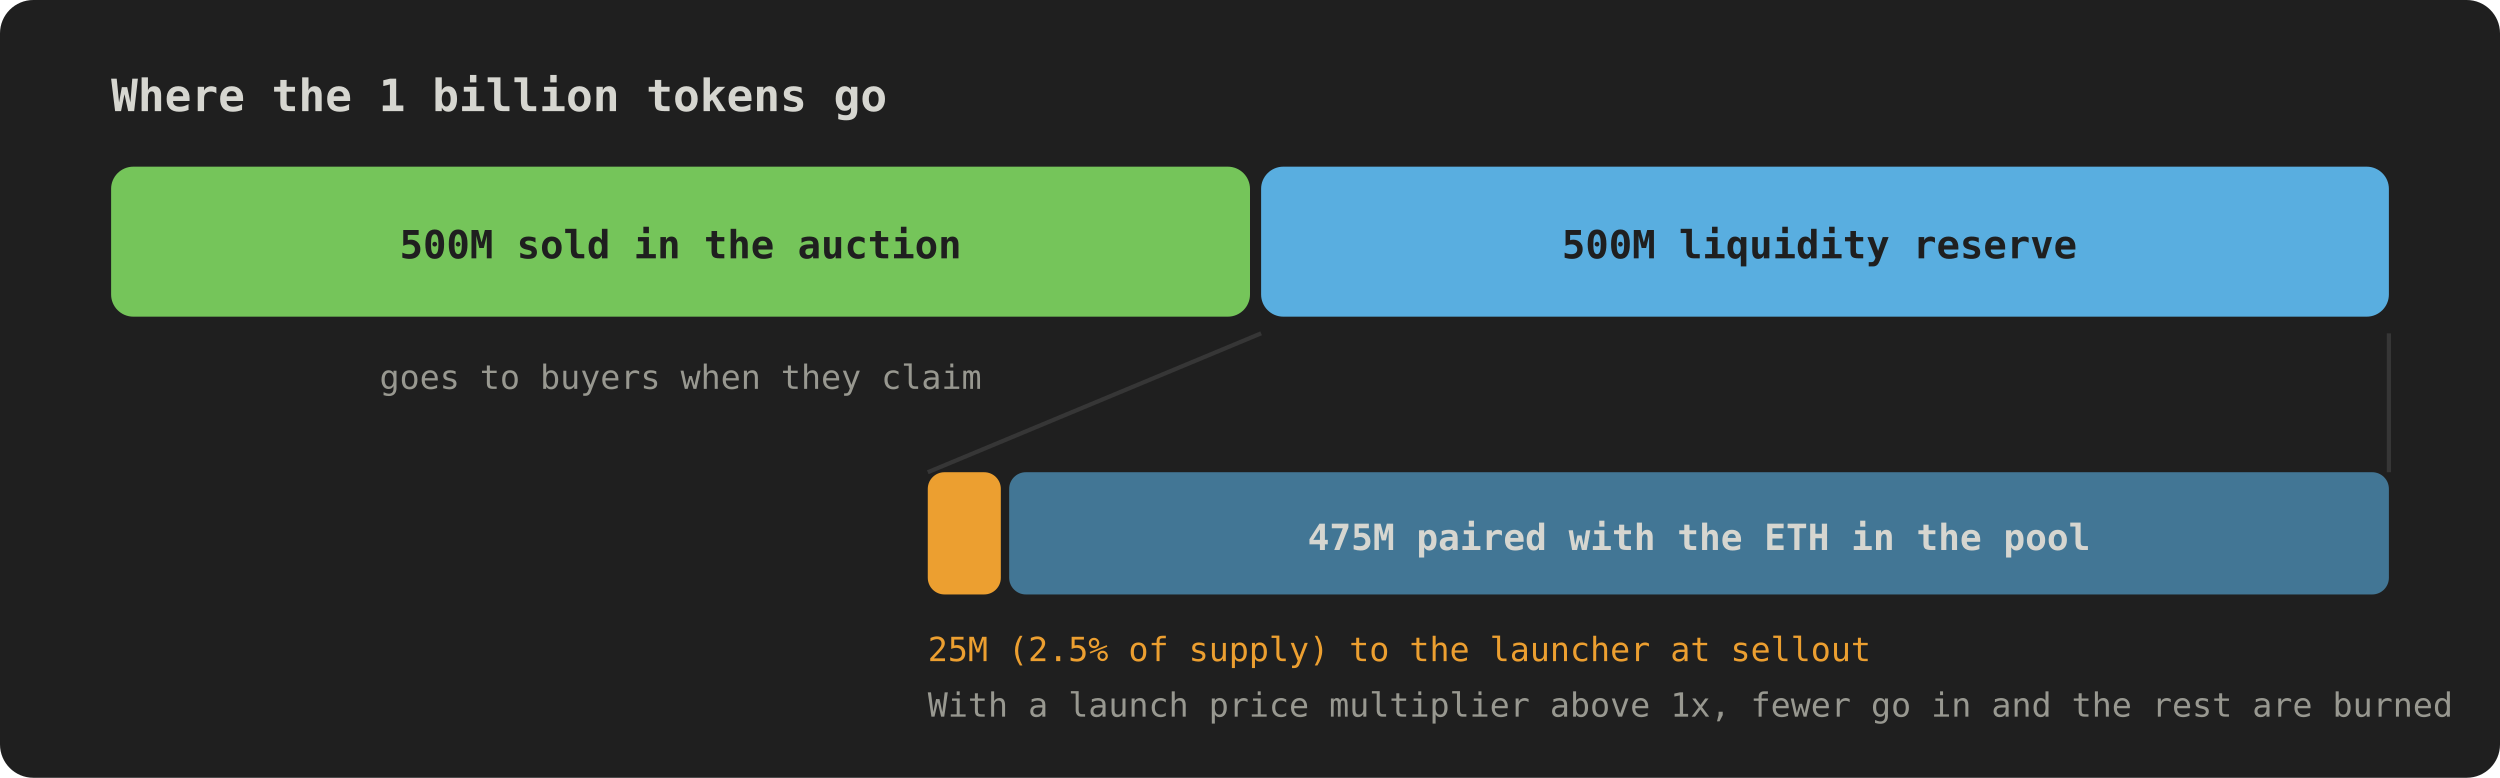
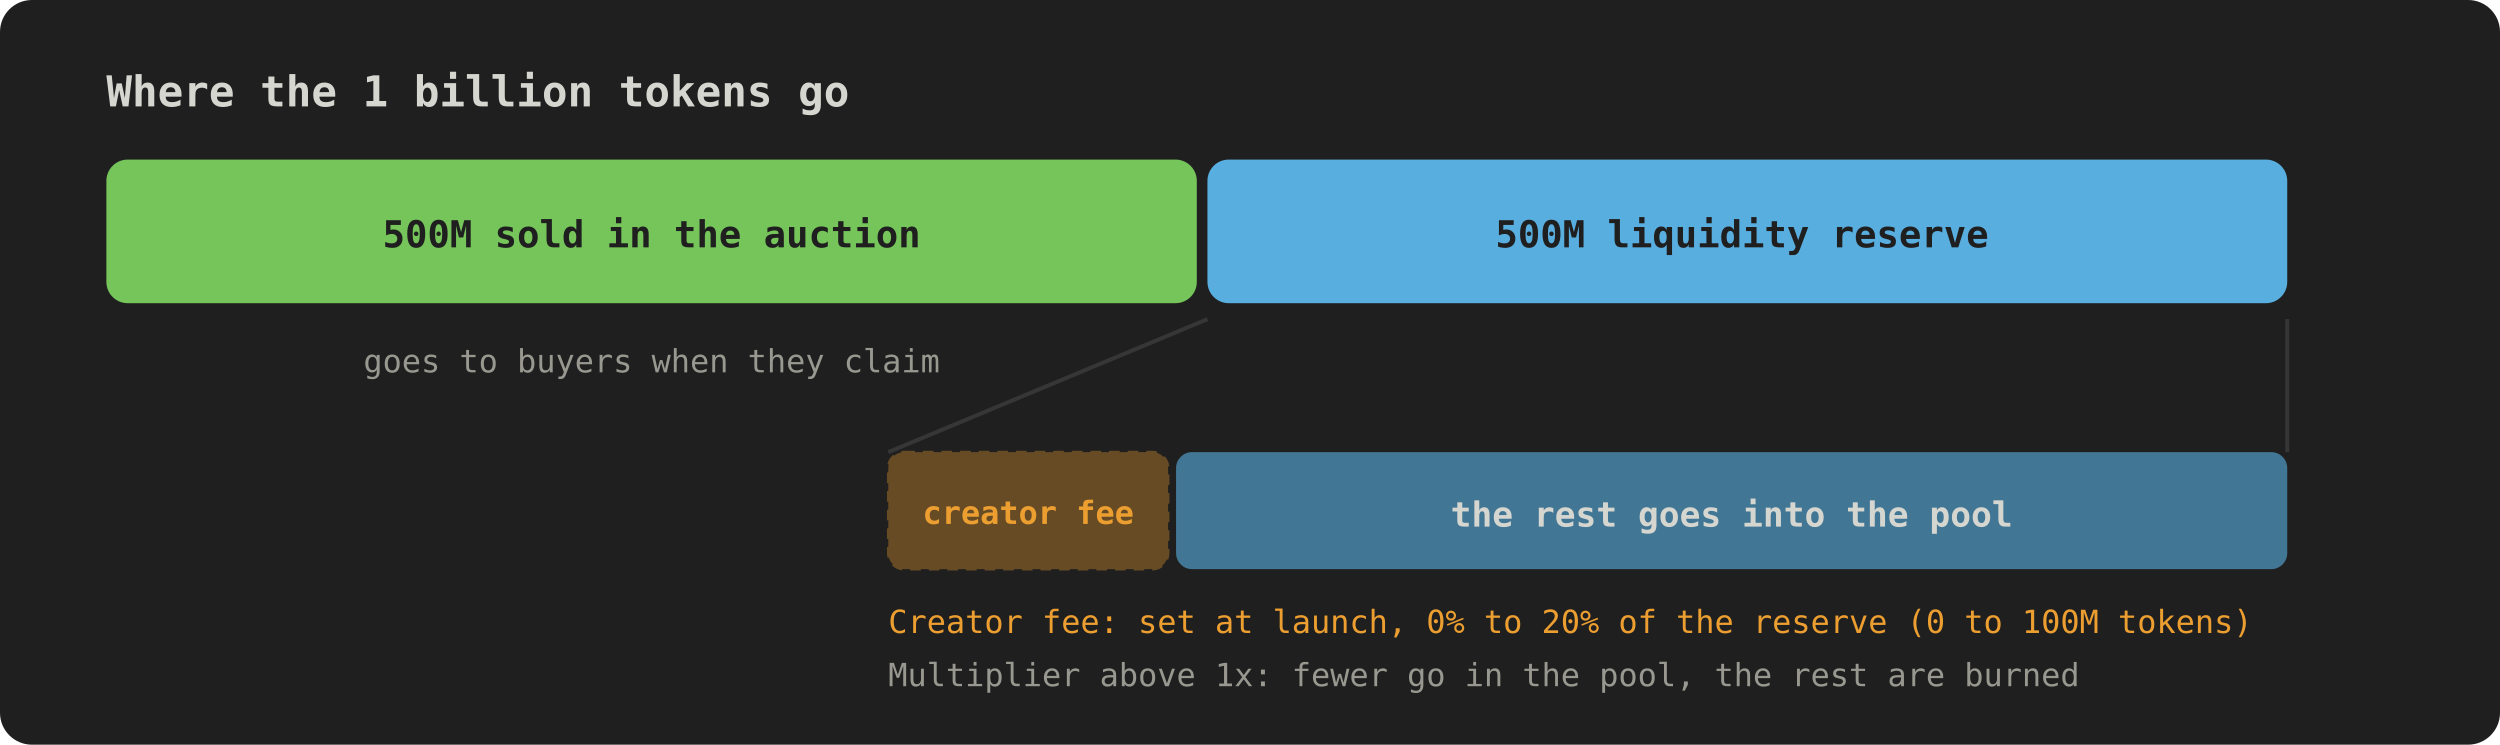
- <svg xmlns="http://www.w3.org/2000/svg" viewBox="0 0 900 280" width="900" height="280" role="img" aria-label="Supply split: 500 million sold, 500 million reserve, of which 25 million to the launcher and 475 million to the pool">
-   <rect width="900" height="280" rx="12" fill="#1f1f1f" />
+ <svg xmlns="http://www.w3.org/2000/svg" viewBox="0 0 940 280" width="940" height="280" role="img" aria-label="Supply split: 500 million sold, 500 million reserve. The launcher sets a creator fee of 0 to 20 percent of the reserve; the rest goes into the pool.">
+   <rect width="940" height="280" rx="12" fill="#1f1f1f" />
  <text x="40" y="40" font-family="JetBrains Mono, SF Mono, Menlo, Consolas, monospace" font-size="16" fill="#d6d6d0" text-anchor="start" font-weight="700">Where the 1 billion tokens go</text>
  <rect x="40" y="60" width="410.0" height="54" rx="8" fill="#7ed760" opacity=".9" />
  <text x="245.0" y="93" font-family="JetBrains Mono, SF Mono, Menlo, Consolas, monospace" font-size="14" fill="#1f1f1f" text-anchor="middle" font-weight="700">500M sold in the auction</text>
  <rect x="454.0" y="60" width="406.0" height="54" rx="8" fill="#5fbef5" opacity=".9" />
  <text x="655.0" y="93" font-family="JetBrains Mono, SF Mono, Menlo, Consolas, monospace" font-size="14" fill="#1f1f1f" text-anchor="middle" font-weight="700">500M liquidity reserve</text>
  <text x="245.0" y="140" font-family="JetBrains Mono, SF Mono, Menlo, Consolas, monospace" font-size="12" fill="#989890" text-anchor="middle" font-weight="400">goes to buyers when they claim</text>
  <path d="M454.0,120 L334.0,170 M860.0,120 L860.0,170" stroke="#363636" stroke-width="1.5" fill="none" />
-   <rect x="334.0" y="170" width="26.3" height="44" rx="6" fill="#ec9f30" />
-   <rect x="363.3" y="170" width="496.7" height="44" rx="6" fill="#5fbef5" opacity=".55" />
-   <text x="611.65" y="198" font-family="JetBrains Mono, SF Mono, Menlo, Consolas, monospace" font-size="13" fill="#d6d6d0" text-anchor="middle" font-weight="700">475M paired with the ETH in the pool</text>
-   <text x="334.0" y="238" font-family="JetBrains Mono, SF Mono, Menlo, Consolas, monospace" font-size="12" fill="#ec9f30" text-anchor="start" font-weight="400">25M (2.5% of supply) to the launcher at sellout</text>
-   <text x="334.0" y="258" font-family="JetBrains Mono, SF Mono, Menlo, Consolas, monospace" font-size="12" fill="#989890" text-anchor="start" font-weight="400">With a launch price multiplier above 1x, fewer go in and the rest are burned</text>
+   <rect x="334.0" y="170" width="105.2" height="44" rx="6" fill="#ec9f30" opacity=".35" stroke="#ec9f30" stroke-dasharray="4 3" />
+   <text x="386.6" y="197" font-family="JetBrains Mono, SF Mono, Menlo, Consolas, monospace" font-size="12" fill="#ec9f30" text-anchor="middle" font-weight="700">creator fee</text>
+   <rect x="442.2" y="170" width="417.8" height="44" rx="6" fill="#5fbef5" opacity=".55" />
+   <text x="651.1" y="198" font-family="JetBrains Mono, SF Mono, Menlo, Consolas, monospace" font-size="13" fill="#d6d6d0" text-anchor="middle" font-weight="700">the rest goes into the pool</text>
+   <text x="334.0" y="238" font-family="JetBrains Mono, SF Mono, Menlo, Consolas, monospace" font-size="12" fill="#ec9f30" text-anchor="start" font-weight="400">Creator fee: set at launch, 0% to 20% of the reserve (0 to 100M tokens)</text>
+   <text x="334.0" y="258" font-family="JetBrains Mono, SF Mono, Menlo, Consolas, monospace" font-size="12" fill="#989890" text-anchor="start" font-weight="400">Multiplier above 1x: fewer go in the pool, the rest are burned</text>
</svg>
